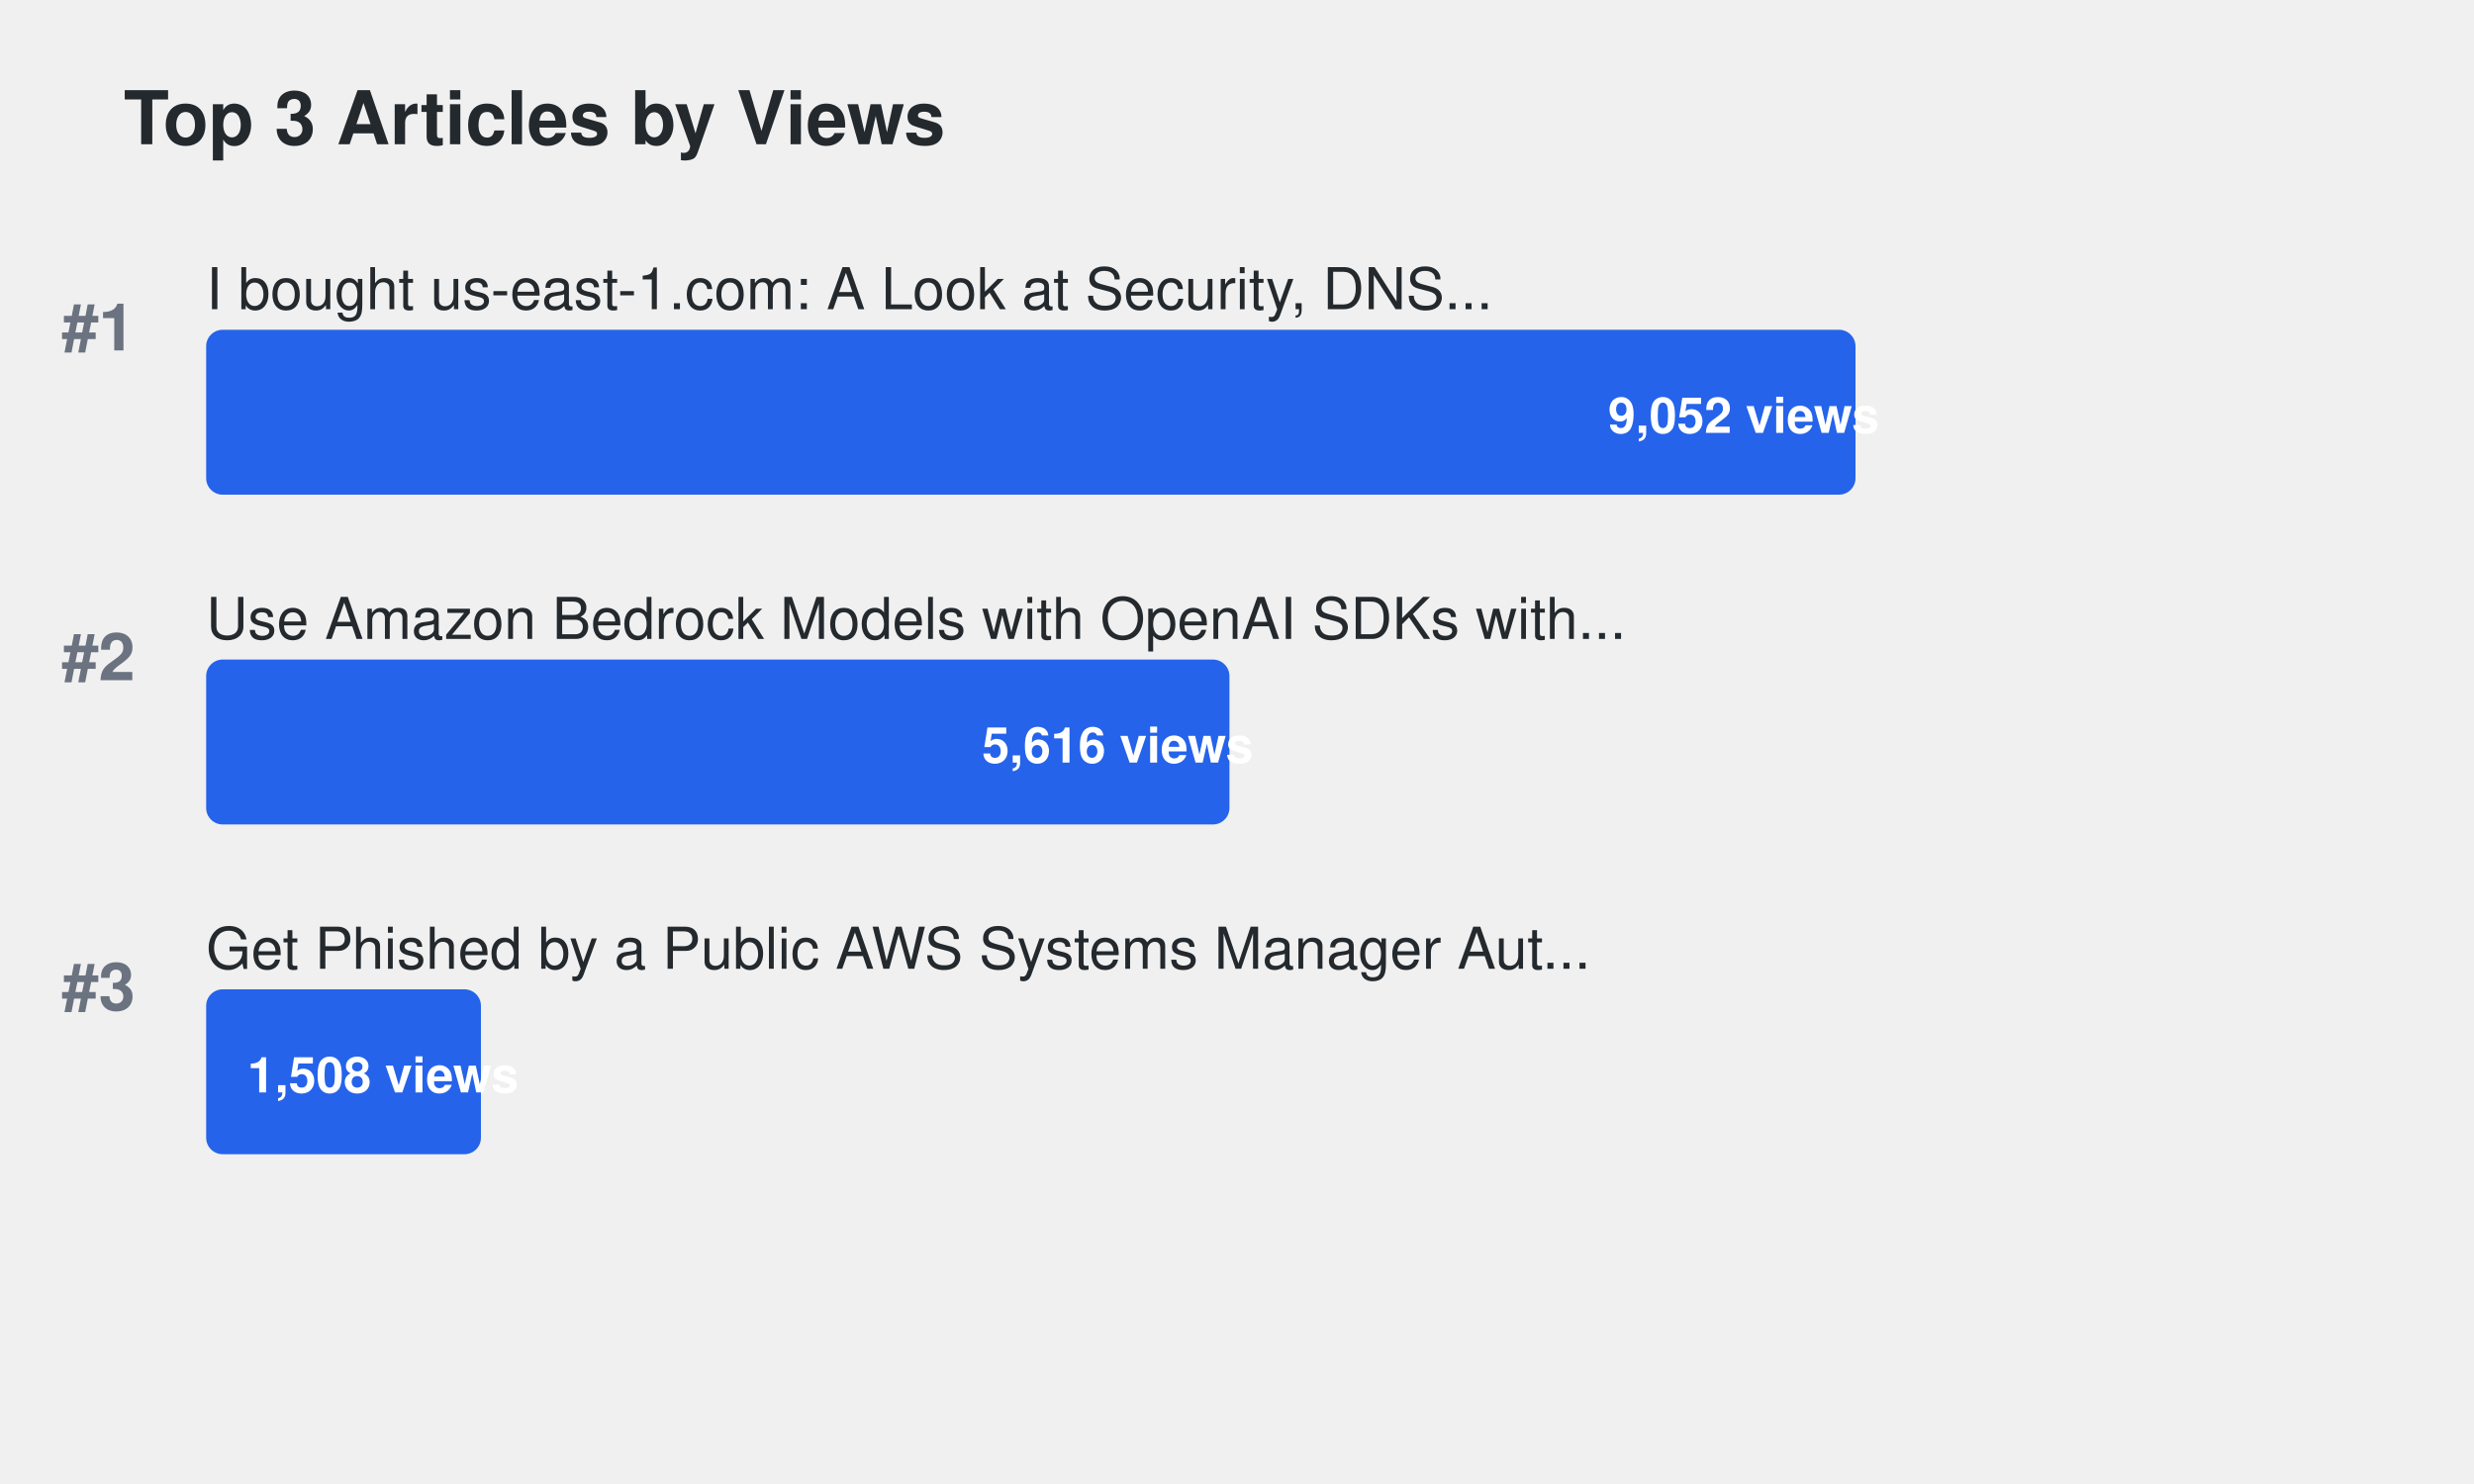
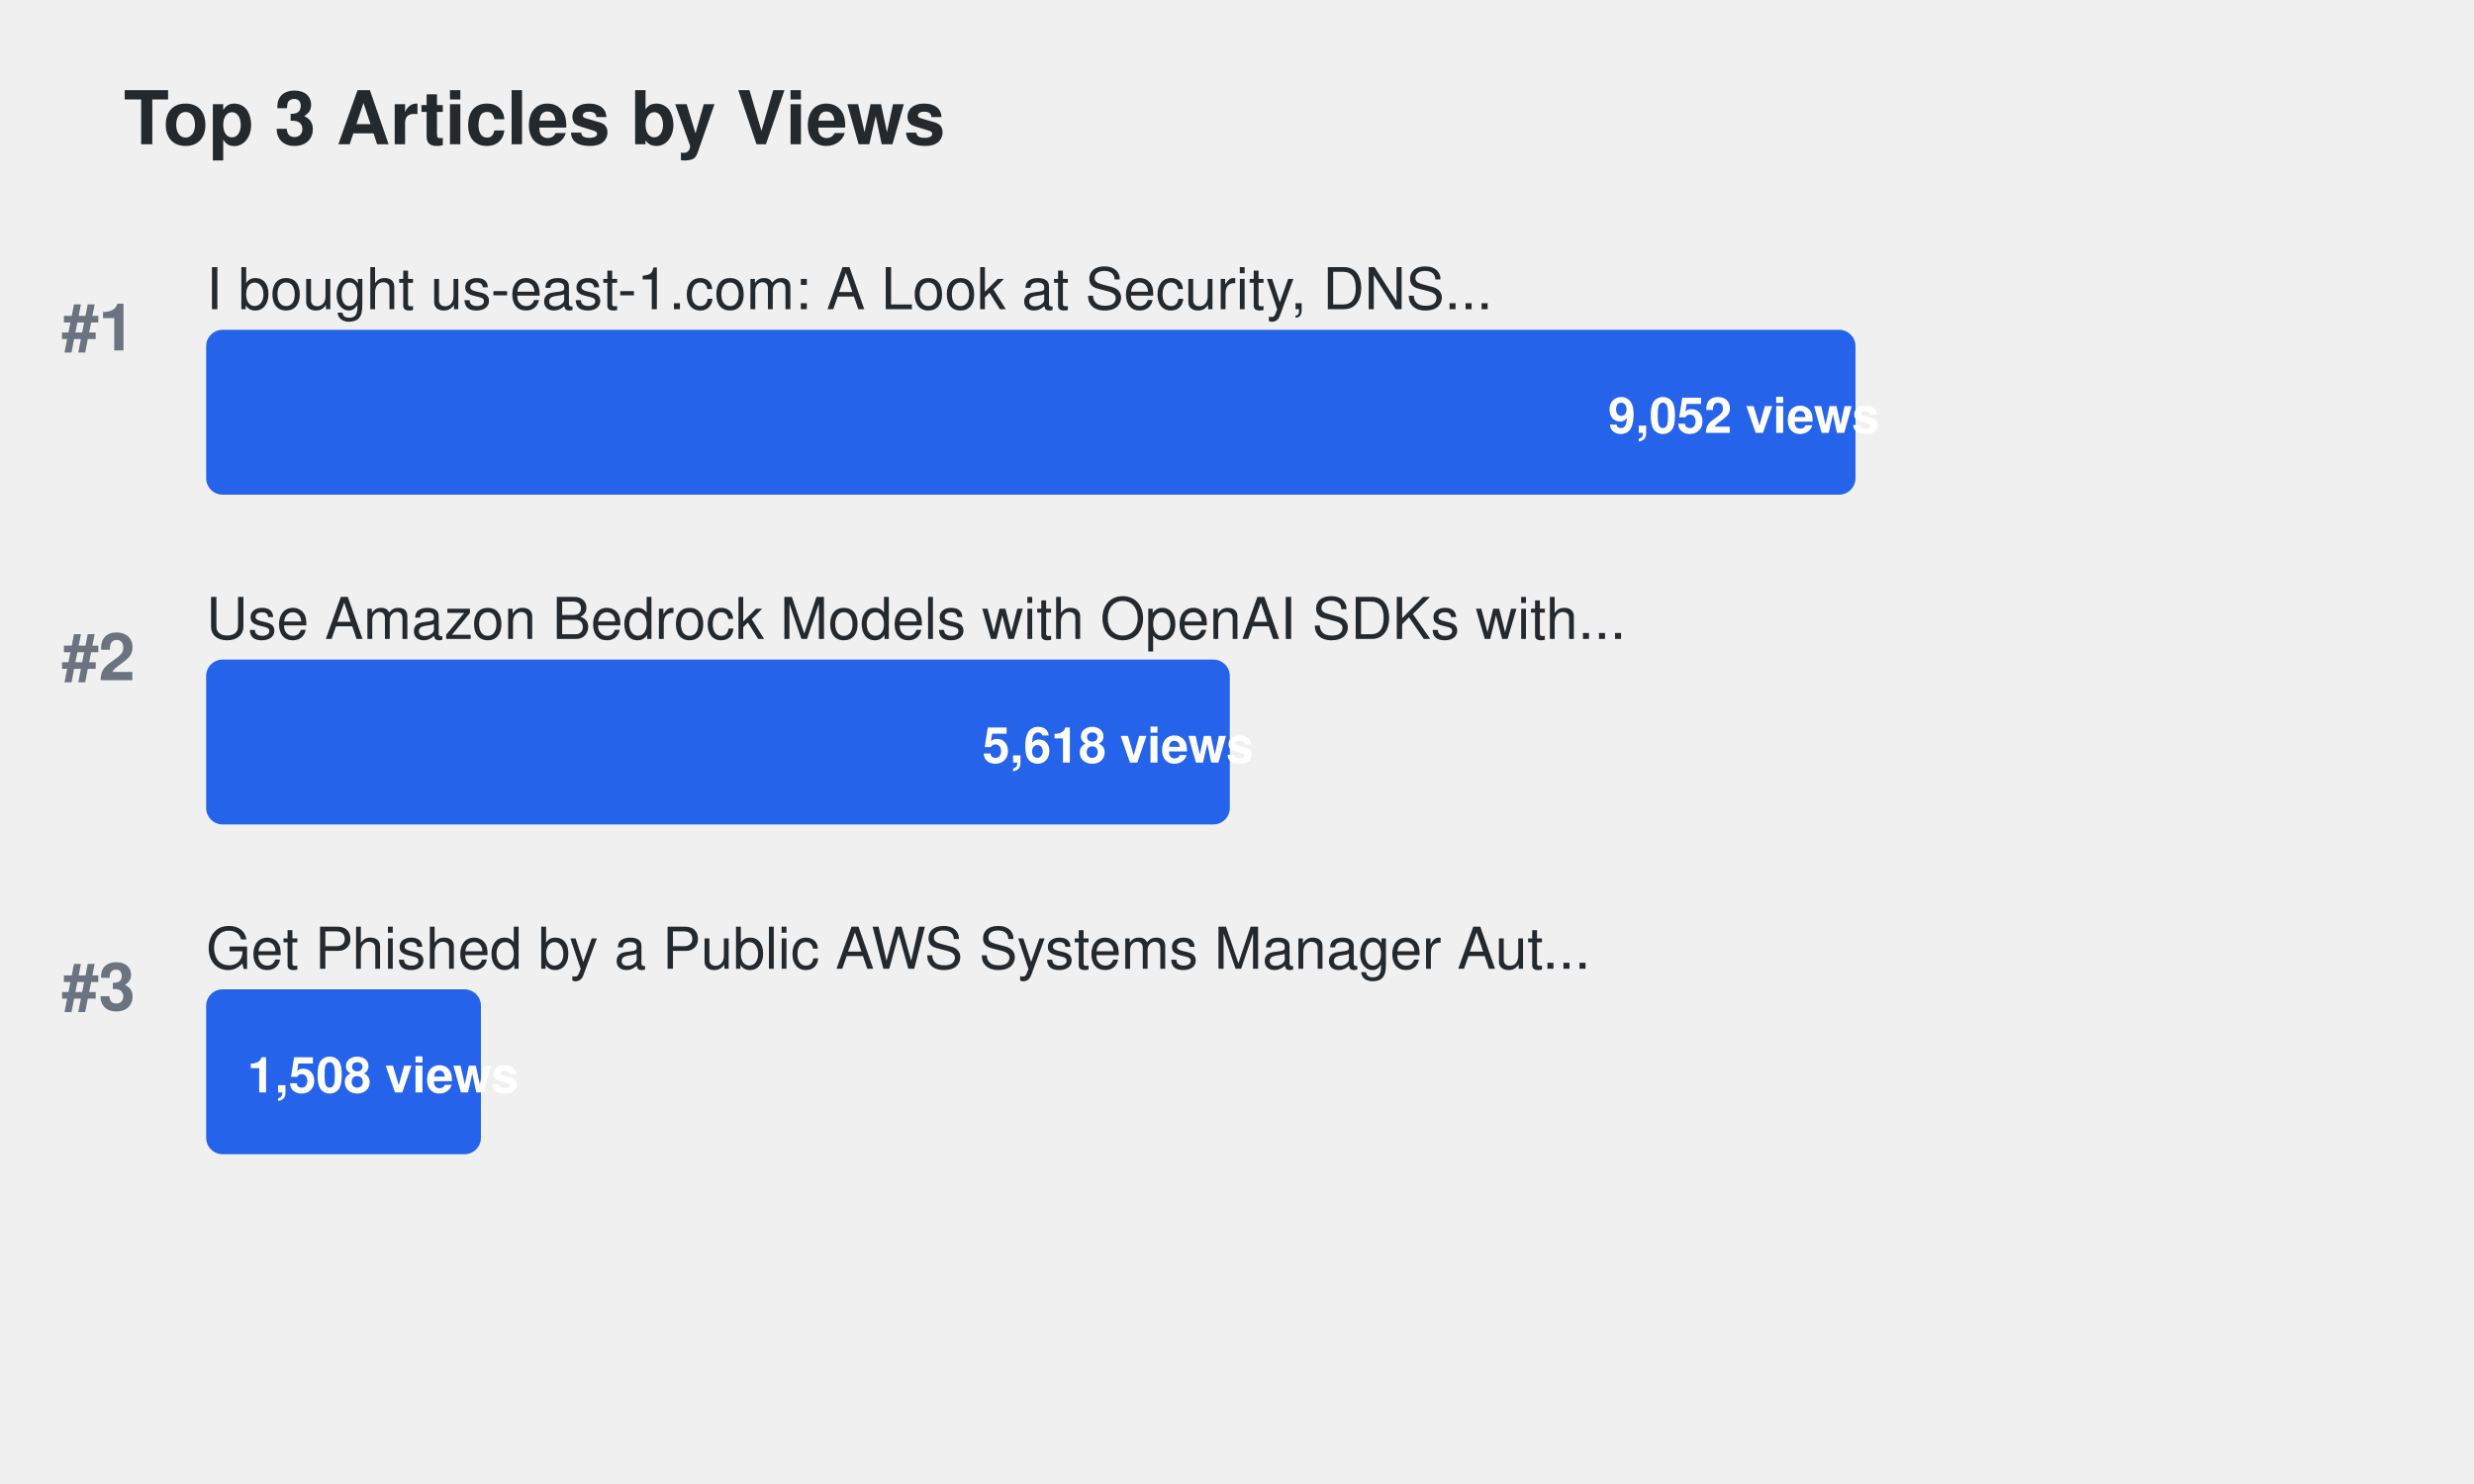
<svg xmlns="http://www.w3.org/2000/svg" width="600" height="360">
  <defs>
    <style>
.title { font-family: -apple-system, BlinkMacSystemFont, "Segoe UI", Helvetica, Arial, sans-serif; font-size: 18px; font-weight: 600; fill: #24292e; }
.article-title { font-family: -apple-system, BlinkMacSystemFont, "Segoe UI", Helvetica, Arial, sans-serif; font-size: 14px; font-weight: 500; fill: #24292e; }
.metric-value { font-family: -apple-system, BlinkMacSystemFont, "Segoe UI", Helvetica, Arial, sans-serif; font-size: 12px; font-weight: 600; fill: #ffffff; }
.rank { font-family: -apple-system, BlinkMacSystemFont, "Segoe UI", Helvetica, Arial, sans-serif; font-size: 16px; font-weight: 700; fill: #6b7280; }
.bar { rx: 4; ry: 4; }
.bar:hover { opacity: 0.8; cursor: pointer; }
a { text-decoration: none; }
a:hover .article-title { fill: #0969da; text-decoration: underline; }
a:hover .bar { opacity: 0.9; }
</style>
  </defs>
  <text x="30" y="35" class="title">Top 3 Articles by Views</text>
  <text x="15" y="85" class="rank">#1</text>
  <a href="https://dev.to/aws-builders/i-bought-us-east-1com-a-look-at-security-dns-traffic-and-protecting-aws-users-15ng" target="_blank">
    <text x="50" y="75" class="article-title">I bought us-east-1.com: A Look at Security, DNS...</text>
    <rect x="50" y="80" width="400.0" height="40" fill="#2563eb" class="bar">
</rect>
    <text x="390.0" y="105" class="metric-value" fill="#ffffff">9,052 views</text>
  </a>
  <text x="15" y="165" class="rank">#2</text>
  <a href="https://dev.to/aws-builders/use-amazon-bedrock-models-via-an-openai-api-compatible-serverless-endpoint-now-without-fixed-cost-5hf5" target="_blank">
    <text x="50" y="155" class="article-title">Use Amazon Bedrock Models with OpenAI SDKs with...</text>
-     <rect x="50" y="160" width="248.166" height="40" fill="#2563eb" class="bar">
+     <rect x="50" y="160" width="248.255" height="40" fill="#2563eb" class="bar">
</rect>
-     <text x="238.166" y="185" class="metric-value" fill="#ffffff">5,616 views</text>
+     <text x="238.255" y="185" class="metric-value" fill="#ffffff">5,618 views</text>
  </a>
  <text x="15" y="245" class="rank">#3</text>
  <a href="https://dev.to/aws-builders/get-phished-by-a-public-aws-systems-manager-automation-document-2die" target="_blank">
    <text x="50" y="235" class="article-title">Get Phished by a Public AWS Systems Manager Aut...</text>
    <rect x="50" y="240" width="66.637" height="40" fill="#2563eb" class="bar">
</rect>
    <text x="60" y="265" class="metric-value" fill="#24292e">1,508 views</text>
  </a>
</svg>
